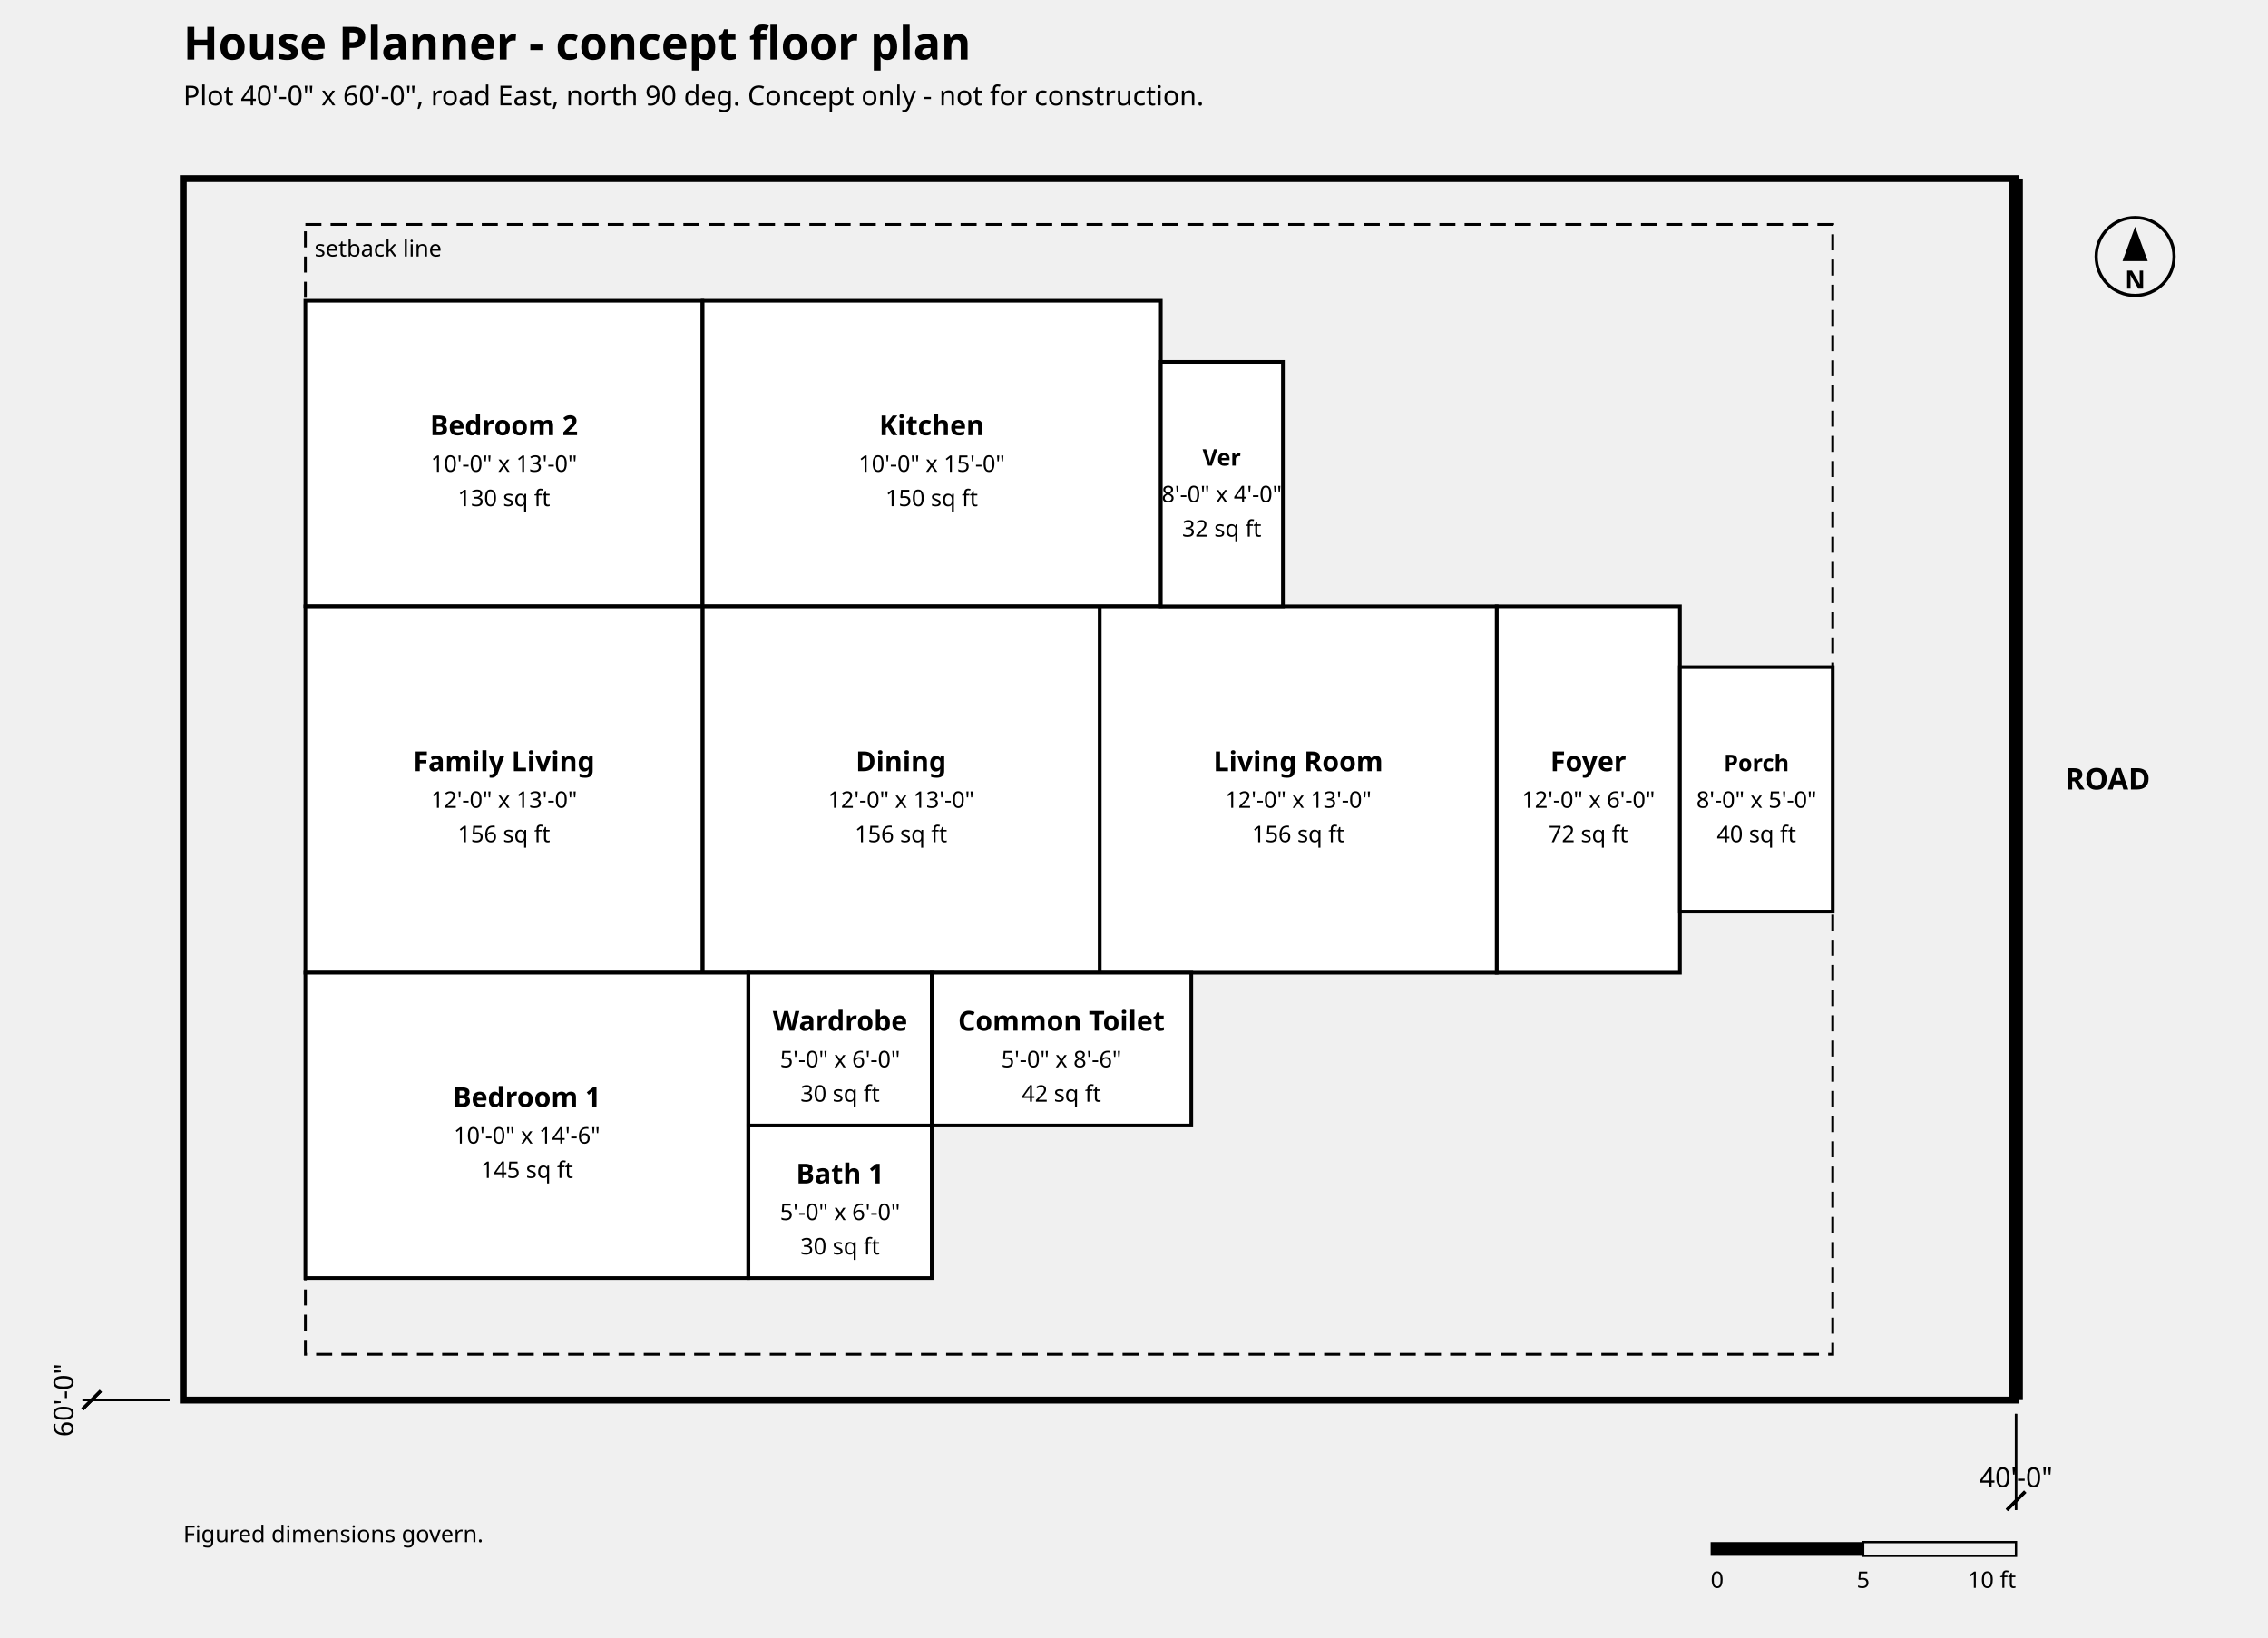
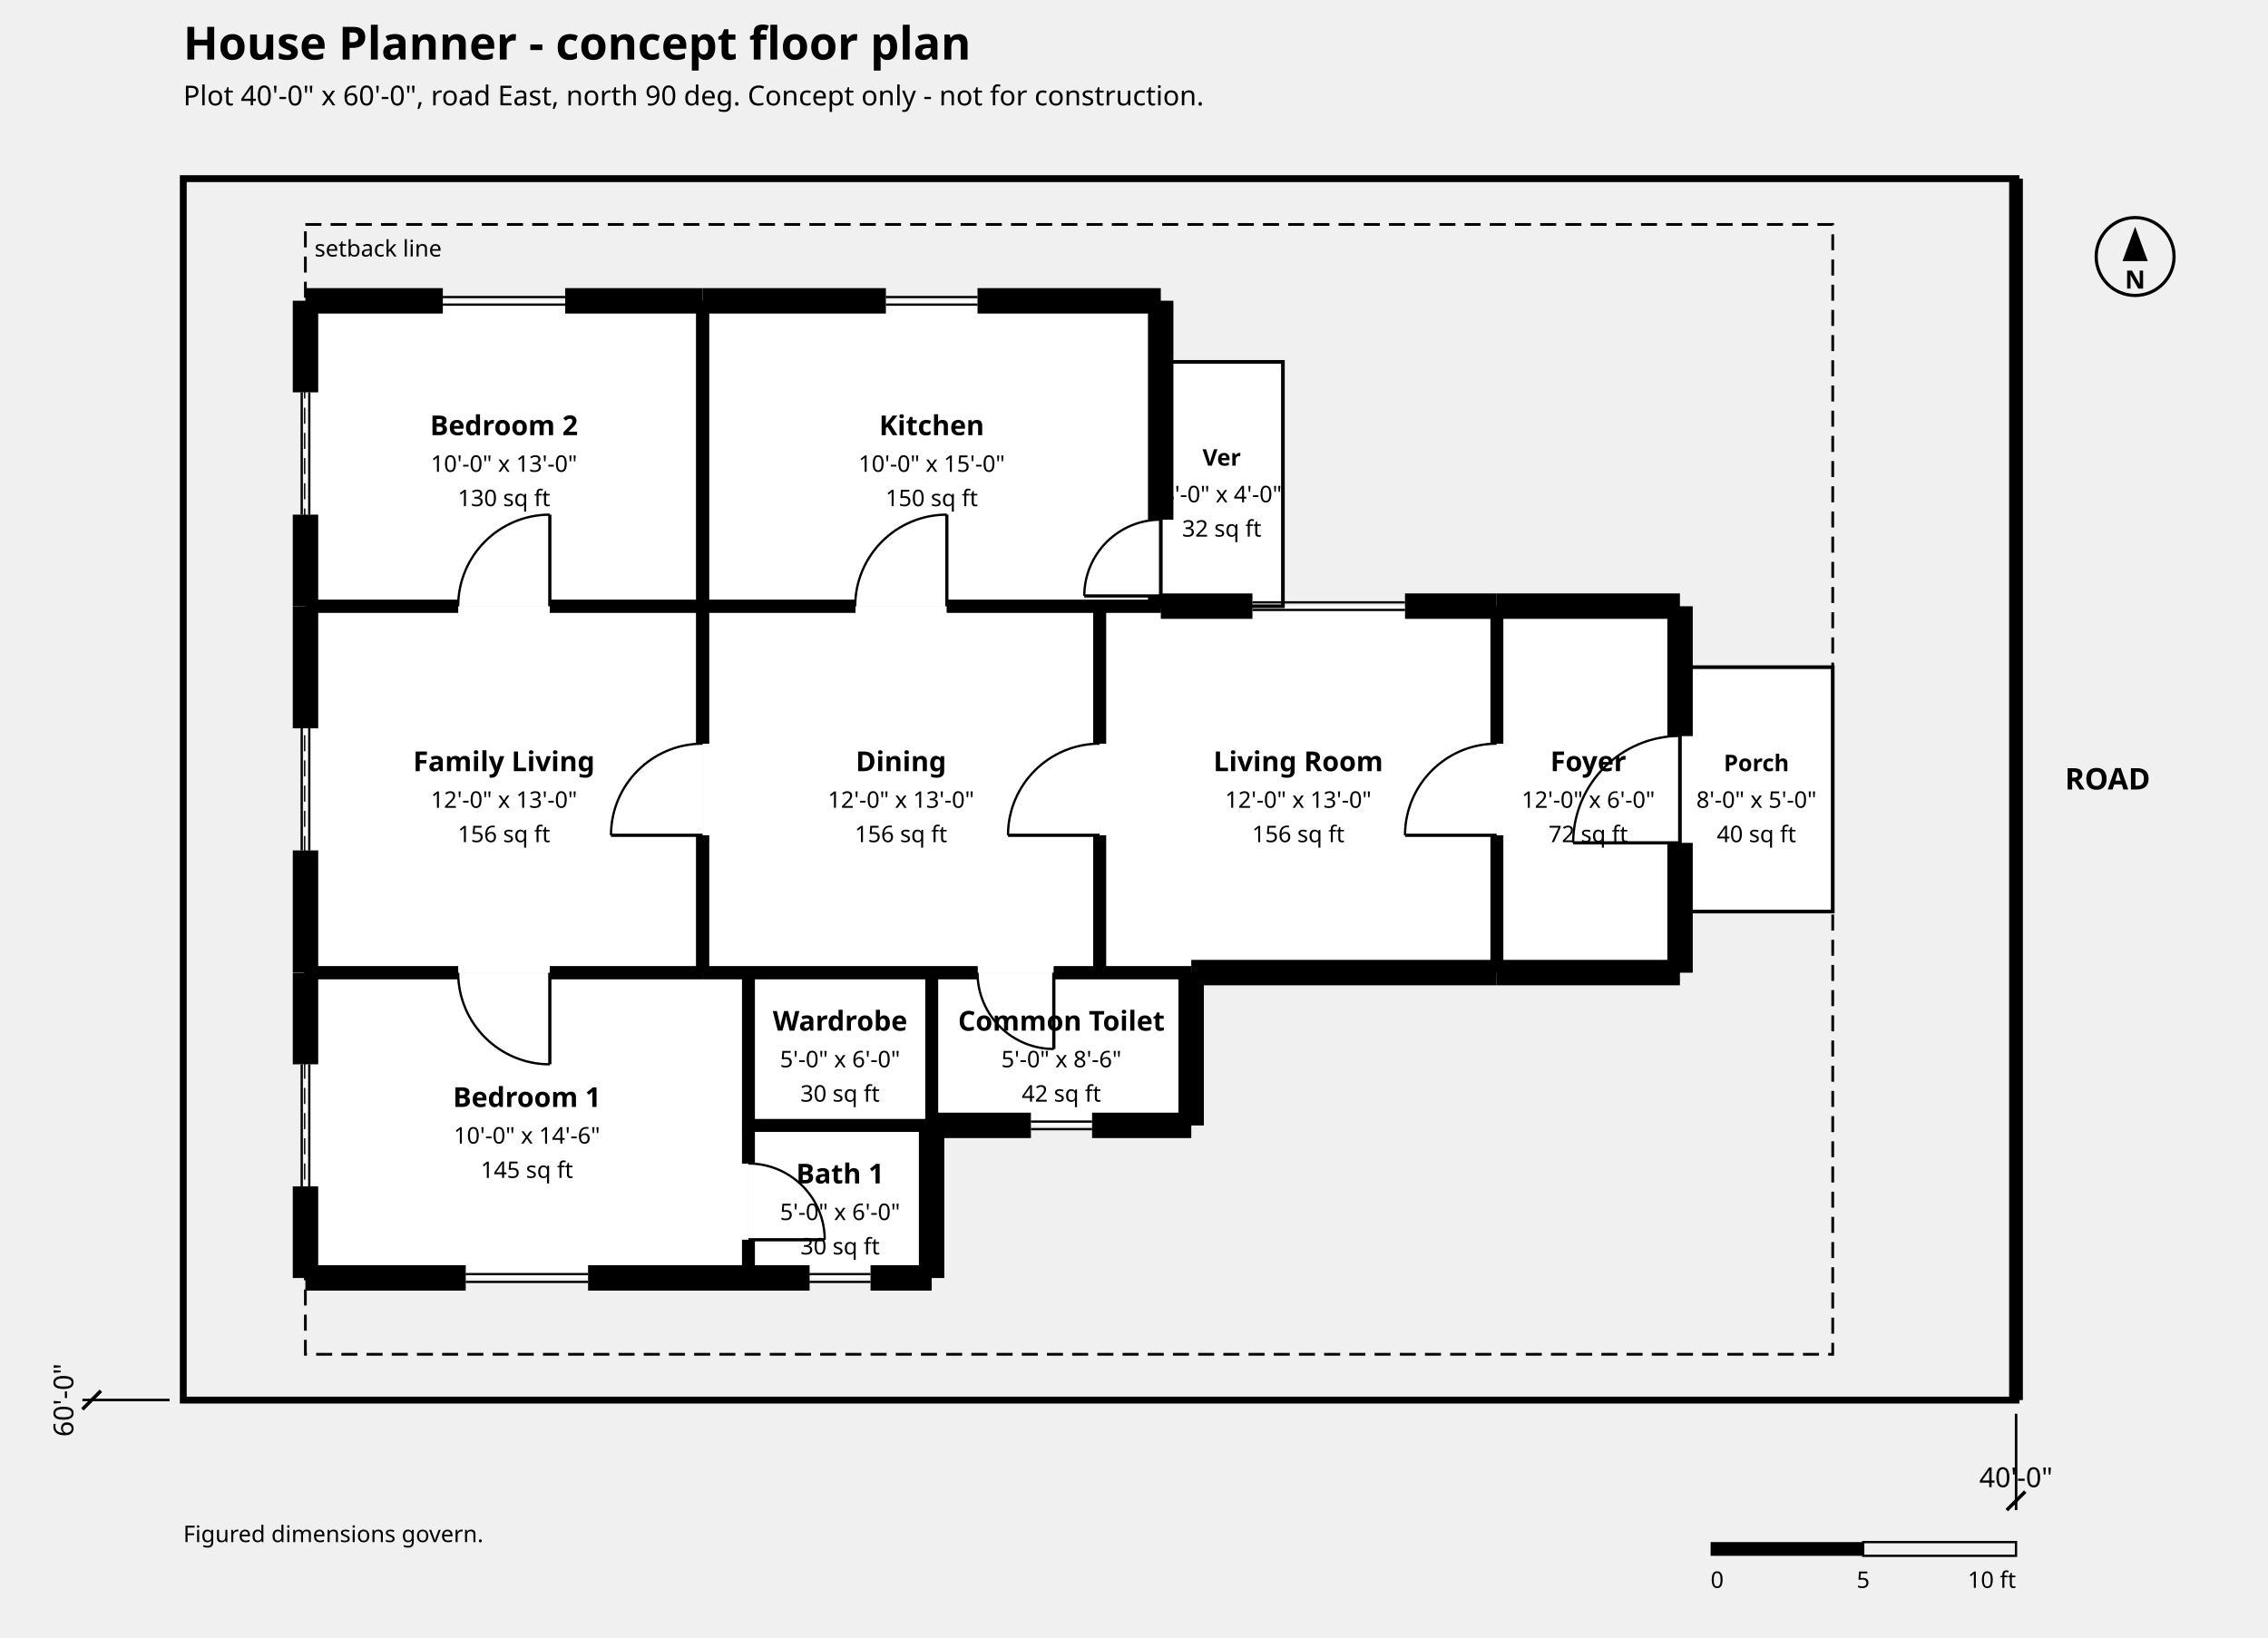
<svg xmlns="http://www.w3.org/2000/svg" viewBox="0 0 990 715" style="width:100%;height:auto;max-width:960px;background:#fff" font-family="sans-serif">
  <text x="80" y="26" font-size="20" font-weight="bold">House Planner - concept floor plan</text>
  <text x="80" y="46" font-size="12">Plot 40'-0" x 60'-0", road East, north 90 deg. Concept only - not for construction.</text>
  <rect x="80.0" y="78.0" width="800.0" height="533.3" fill="none" stroke="#000" stroke-width="3" />
  <rect x="133.3" y="98.0" width="666.7" height="493.3" fill="none" stroke="#000" stroke-width="1.2" stroke-dasharray="7 4" />
  <text x="137.3" y="112.0" font-size="10">setback line</text>
  <line x1="880.0" y1="611.3" x2="880.0" y2="78.0" stroke="#000" stroke-width="6" />
  <text x="920.0" y="344.7" font-size="13" font-weight="bold" text-anchor="middle">ROAD</text>
  <g>
-     <rect x="653.3" y="264.7" width="80.0" height="160.0" fill="#fff" stroke="#000" stroke-width="1.6" />
+     <rect x="653.3" y="264.7" width="80.0" height="160.0" fill="#fff" stroke="none" />
    <text x="693.3" y="336.7" font-size="12" font-weight="bold" text-anchor="middle">Foyer</text>
    <text x="693.3" y="352.7" font-size="10" text-anchor="middle">12'-0" x 6'-0"</text>
    <text x="693.3" y="367.7" font-size="10" text-anchor="middle">72 sq ft</text>
  </g>
  <g>
-     <rect x="480.0" y="264.7" width="173.3" height="160.0" fill="#fff" stroke="#000" stroke-width="1.6" />
+     <rect x="480.0" y="264.7" width="173.3" height="160.0" fill="#fff" stroke="none" />
    <text x="566.7" y="336.7" font-size="12" font-weight="bold" text-anchor="middle">Living Room</text>
    <text x="566.7" y="352.7" font-size="10" text-anchor="middle">12'-0" x 13'-0"</text>
    <text x="566.7" y="367.7" font-size="10" text-anchor="middle">156 sq ft</text>
  </g>
  <g>
-     <rect x="306.7" y="264.7" width="173.3" height="160.0" fill="#fff" stroke="#000" stroke-width="1.6" />
+     <rect x="306.7" y="264.7" width="173.3" height="160.0" fill="#fff" stroke="none" />
    <text x="393.3" y="336.7" font-size="12" font-weight="bold" text-anchor="middle">Dining</text>
    <text x="393.3" y="352.7" font-size="10" text-anchor="middle">12'-0" x 13'-0"</text>
    <text x="393.3" y="367.7" font-size="10" text-anchor="middle">156 sq ft</text>
  </g>
  <g>
-     <rect x="133.3" y="264.7" width="173.3" height="160.0" fill="#fff" stroke="#000" stroke-width="1.6" />
+     <rect x="133.3" y="264.7" width="173.3" height="160.0" fill="#fff" stroke="none" />
    <text x="220.0" y="336.7" font-size="12" font-weight="bold" text-anchor="middle">Family Living</text>
    <text x="220.0" y="352.7" font-size="10" text-anchor="middle">12'-0" x 13'-0"</text>
    <text x="220.0" y="367.7" font-size="10" text-anchor="middle">156 sq ft</text>
  </g>
  <g>
-     <rect x="133.3" y="424.7" width="193.3" height="133.3" fill="#fff" stroke="#000" stroke-width="1.6" />
+     <rect x="133.3" y="424.7" width="193.3" height="133.3" fill="#fff" stroke="none" />
    <text x="230.0" y="483.3" font-size="12" font-weight="bold" text-anchor="middle">Bedroom 1</text>
    <text x="230.0" y="499.3" font-size="10" text-anchor="middle">10'-0" x 14'-6"</text>
    <text x="230.0" y="514.3" font-size="10" text-anchor="middle">145 sq ft</text>
  </g>
  <g>
-     <rect x="326.7" y="491.3" width="80.0" height="66.7" fill="#fff" stroke="#000" stroke-width="1.6" />
+     <rect x="326.7" y="491.3" width="80.0" height="66.7" fill="#fff" stroke="none" />
    <text x="366.7" y="516.7" font-size="12" font-weight="bold" text-anchor="middle">Bath 1</text>
    <text x="366.7" y="532.7" font-size="10" text-anchor="middle">5'-0" x 6'-0"</text>
    <text x="366.7" y="547.7" font-size="10" text-anchor="middle">30 sq ft</text>
  </g>
  <g>
-     <rect x="326.7" y="424.7" width="80.0" height="66.7" fill="#fff" stroke="#000" stroke-width="1.6" />
+     <rect x="326.7" y="424.7" width="80.0" height="66.7" fill="#fff" stroke="none" />
    <text x="366.7" y="450.0" font-size="12" font-weight="bold" text-anchor="middle">Wardrobe</text>
    <text x="366.7" y="466.0" font-size="10" text-anchor="middle">5'-0" x 6'-0"</text>
    <text x="366.7" y="481.0" font-size="10" text-anchor="middle">30 sq ft</text>
  </g>
  <g>
-     <rect x="406.7" y="424.7" width="113.3" height="66.7" fill="#fff" stroke="#000" stroke-width="1.6" />
+     <rect x="406.7" y="424.7" width="113.3" height="66.7" fill="#fff" stroke="none" />
    <text x="463.3" y="450.0" font-size="12" font-weight="bold" text-anchor="middle">Common Toilet</text>
    <text x="463.3" y="466.0" font-size="10" text-anchor="middle">5'-0" x 8'-6"</text>
    <text x="463.3" y="481.0" font-size="10" text-anchor="middle">42 sq ft</text>
  </g>
  <g>
-     <rect x="133.3" y="131.3" width="173.3" height="133.3" fill="#fff" stroke="#000" stroke-width="1.6" />
+     <rect x="133.3" y="131.3" width="173.3" height="133.3" fill="#fff" stroke="none" />
    <text x="220.0" y="190.0" font-size="12" font-weight="bold" text-anchor="middle">Bedroom 2</text>
    <text x="220.0" y="206.0" font-size="10" text-anchor="middle">10'-0" x 13'-0"</text>
    <text x="220.0" y="221.0" font-size="10" text-anchor="middle">130 sq ft</text>
  </g>
  <g>
-     <rect x="306.7" y="131.3" width="200.0" height="133.3" fill="#fff" stroke="#000" stroke-width="1.6" />
+     <rect x="306.7" y="131.3" width="200.0" height="133.3" fill="#fff" stroke="none" />
    <text x="406.7" y="190.0" font-size="12" font-weight="bold" text-anchor="middle">Kitchen</text>
    <text x="406.7" y="206.0" font-size="10" text-anchor="middle">10'-0" x 15'-0"</text>
    <text x="406.7" y="221.0" font-size="10" text-anchor="middle">150 sq ft</text>
  </g>
  <g>
    <rect x="733.3" y="291.3" width="66.7" height="106.7" fill="#fff" stroke="#000" stroke-width="1.6" />
    <text x="766.7" y="336.7" font-size="10" font-weight="bold" text-anchor="middle">Porch</text>
    <text x="766.7" y="352.7" font-size="10" text-anchor="middle">8'-0" x 5'-0"</text>
    <text x="766.7" y="367.7" font-size="10" text-anchor="middle">40 sq ft</text>
  </g>
  <g>
    <rect x="506.7" y="158.0" width="53.3" height="106.7" fill="#fff" stroke="#000" stroke-width="1.6" />
    <text x="533.3" y="203.3" font-size="10" font-weight="bold" text-anchor="middle">Ver</text>
    <text x="533.3" y="219.3" font-size="10" text-anchor="middle">8'-0" x 4'-0"</text>
    <text x="533.3" y="234.3" font-size="10" text-anchor="middle">32 sq ft</text>
  </g>
+   <rect x="650.6" y="364.7" width="5.6" height="60.0" fill="#000" stroke="none" />
+   <rect x="650.6" y="264.7" width="5.6" height="60.0" fill="#000" stroke="none" />
+   <rect x="727.8" y="368.0" width="11.1" height="56.7" fill="#000" stroke="none" />
+   <rect x="727.8" y="264.7" width="11.1" height="56.7" fill="#000" stroke="none" />
+   <rect x="653.3" y="259.1" width="80.0" height="11.1" fill="#000" stroke="none" />
+   <rect x="653.3" y="419.1" width="80.0" height="11.1" fill="#000" stroke="none" />
+   <rect x="477.2" y="364.7" width="5.6" height="60.0" fill="#000" stroke="none" />
+   <rect x="477.2" y="264.7" width="5.6" height="60.0" fill="#000" stroke="none" />
+   <rect x="650.6" y="364.7" width="5.6" height="60.0" fill="#000" stroke="none" />
+   <rect x="650.6" y="264.7" width="5.6" height="60.0" fill="#000" stroke="none" />
+   <rect x="613.3" y="259.1" width="40.0" height="11.1" fill="#000" stroke="none" />
+   <rect x="506.7" y="259.1" width="40.0" height="11.1" fill="#000" stroke="none" />
+   <rect x="480.0" y="261.9" width="26.7" height="5.6" fill="#000" stroke="none" />
+   <rect x="520.0" y="419.1" width="133.3" height="11.1" fill="#000" stroke="none" />
+   <rect x="480.0" y="421.9" width="40.0" height="5.6" fill="#000" stroke="none" />
+   <rect x="303.9" y="364.7" width="5.6" height="60.0" fill="#000" stroke="none" />
+   <rect x="303.9" y="264.7" width="5.6" height="60.0" fill="#000" stroke="none" />
+   <rect x="477.2" y="364.7" width="5.6" height="60.0" fill="#000" stroke="none" />
+   <rect x="477.2" y="264.7" width="5.6" height="60.0" fill="#000" stroke="none" />
+   <rect x="413.3" y="261.9" width="66.7" height="5.6" fill="#000" stroke="none" />
+   <rect x="306.7" y="261.9" width="66.7" height="5.6" fill="#000" stroke="none" />
+   <rect x="306.7" y="421.9" width="20.0" height="5.6" fill="#000" stroke="none" />
+   <rect x="326.7" y="421.9" width="80.0" height="5.6" fill="#000" stroke="none" />
+   <rect x="460.0" y="421.9" width="20.0" height="5.6" fill="#000" stroke="none" />
+   <rect x="406.7" y="421.9" width="20.0" height="5.6" fill="#000" stroke="none" />
+   <rect x="127.8" y="371.3" width="11.1" height="53.3" fill="#000" stroke="none" />
+   <rect x="127.8" y="264.7" width="11.1" height="53.3" fill="#000" stroke="none" />
+   <rect x="303.9" y="364.7" width="5.6" height="60.0" fill="#000" stroke="none" />
+   <rect x="303.9" y="264.7" width="5.6" height="60.0" fill="#000" stroke="none" />
+   <rect x="240.0" y="261.9" width="66.7" height="5.6" fill="#000" stroke="none" />
+   <rect x="133.3" y="261.9" width="66.7" height="5.6" fill="#000" stroke="none" />
+   <rect x="240.0" y="421.9" width="66.7" height="5.6" fill="#000" stroke="none" />
+   <rect x="133.3" y="421.9" width="66.7" height="5.6" fill="#000" stroke="none" />
+   <rect x="127.8" y="518.0" width="11.1" height="40.0" fill="#000" stroke="none" />
+   <rect x="127.8" y="424.7" width="11.1" height="40.0" fill="#000" stroke="none" />
+   <rect x="323.9" y="541.3" width="5.6" height="16.7" fill="#000" stroke="none" />
+   <rect x="323.9" y="491.3" width="5.6" height="16.7" fill="#000" stroke="none" />
+   <rect x="323.9" y="424.7" width="5.6" height="66.7" fill="#000" stroke="none" />
+   <rect x="306.7" y="421.9" width="20.0" height="5.6" fill="#000" stroke="none" />
+   <rect x="240.0" y="421.9" width="66.7" height="5.6" fill="#000" stroke="none" />
+   <rect x="133.3" y="421.9" width="66.7" height="5.6" fill="#000" stroke="none" />
+   <rect x="256.7" y="552.4" width="70.0" height="11.1" fill="#000" stroke="none" />
+   <rect x="133.3" y="552.4" width="70.0" height="11.1" fill="#000" stroke="none" />
+   <rect x="323.9" y="541.3" width="5.6" height="16.7" fill="#000" stroke="none" />
+   <rect x="323.9" y="491.3" width="5.6" height="16.7" fill="#000" stroke="none" />
+   <rect x="401.1" y="491.3" width="11.1" height="66.7" fill="#000" stroke="none" />
+   <rect x="326.7" y="488.6" width="80.0" height="5.6" fill="#000" stroke="none" />
+   <rect x="380.0" y="552.4" width="26.7" height="11.1" fill="#000" stroke="none" />
+   <rect x="326.7" y="552.4" width="26.7" height="11.1" fill="#000" stroke="none" />
+   <rect x="323.9" y="424.7" width="5.6" height="66.7" fill="#000" stroke="none" />
+   <rect x="403.9" y="424.7" width="5.6" height="66.7" fill="#000" stroke="none" />
+   <rect x="326.7" y="421.9" width="80.0" height="5.6" fill="#000" stroke="none" />
+   <rect x="326.7" y="488.6" width="80.0" height="5.6" fill="#000" stroke="none" />
+   <rect x="403.9" y="424.7" width="5.6" height="66.7" fill="#000" stroke="none" />
+   <rect x="514.4" y="424.7" width="11.1" height="66.7" fill="#000" stroke="none" />
+   <rect x="480.0" y="421.9" width="40.0" height="5.6" fill="#000" stroke="none" />
+   <rect x="460.0" y="421.9" width="20.0" height="5.6" fill="#000" stroke="none" />
+   <rect x="406.7" y="421.9" width="20.0" height="5.6" fill="#000" stroke="none" />
+   <rect x="476.7" y="485.8" width="43.3" height="11.1" fill="#000" stroke="none" />
+   <rect x="406.7" y="485.8" width="43.3" height="11.1" fill="#000" stroke="none" />
+   <rect x="127.8" y="224.7" width="11.1" height="40.0" fill="#000" stroke="none" />
+   <rect x="127.8" y="131.3" width="11.1" height="40.0" fill="#000" stroke="none" />
+   <rect x="303.9" y="131.3" width="5.6" height="133.3" fill="#000" stroke="none" />
+   <rect x="246.7" y="125.8" width="60.0" height="11.1" fill="#000" stroke="none" />
+   <rect x="133.3" y="125.8" width="60.0" height="11.1" fill="#000" stroke="none" />
+   <rect x="240.0" y="261.9" width="66.7" height="5.6" fill="#000" stroke="none" />
+   <rect x="133.3" y="261.9" width="66.7" height="5.6" fill="#000" stroke="none" />
+   <rect x="303.9" y="131.3" width="5.6" height="133.3" fill="#000" stroke="none" />
+   <rect x="501.1" y="260.2" width="11.1" height="4.4" fill="#000" stroke="none" />
+   <rect x="501.1" y="131.3" width="11.1" height="95.6" fill="#000" stroke="none" />
+   <rect x="426.7" y="125.8" width="80.0" height="11.1" fill="#000" stroke="none" />
+   <rect x="306.7" y="125.8" width="80.0" height="11.1" fill="#000" stroke="none" />
+   <rect x="480.0" y="261.9" width="26.7" height="5.6" fill="#000" stroke="none" />
+   <rect x="413.3" y="261.9" width="66.7" height="5.6" fill="#000" stroke="none" />
+   <rect x="306.7" y="261.9" width="66.7" height="5.6" fill="#000" stroke="none" />
+   <line x1="733.3" y1="368.0" x2="686.7" y2="368.0" stroke="#000" stroke-width="1.4" />
+   <path d="M 686.7 368.0 A 46.7 46.7 0 0 1 733.3 321.3" fill="none" stroke="#000" stroke-width="1" />
+   <line x1="653.3" y1="364.7" x2="613.3" y2="364.7" stroke="#000" stroke-width="1.4" />
+   <path d="M 613.3 364.7 A 40.0 40.0 0 0 1 653.3 324.7" fill="none" stroke="#000" stroke-width="1" />
+   <line x1="480.0" y1="364.7" x2="440.0" y2="364.7" stroke="#000" stroke-width="1.4" />
+   <path d="M 440.0 364.7 A 40.0 40.0 0 0 1 480.0 324.7" fill="none" stroke="#000" stroke-width="1" />
+   <line x1="306.7" y1="364.7" x2="266.7" y2="364.7" stroke="#000" stroke-width="1.4" />
+   <path d="M 266.7 364.7 A 40.0 40.0 0 0 1 306.7 324.7" fill="none" stroke="#000" stroke-width="1" />
+   <line x1="240.0" y1="424.7" x2="240.0" y2="464.7" stroke="#000" stroke-width="1.4" />
+   <path d="M 240.0 464.7 A 40.0 40.0 0 0 1 200.0 424.7" fill="none" stroke="#000" stroke-width="1" />
+   <line x1="240.0" y1="264.7" x2="240.0" y2="224.7" stroke="#000" stroke-width="1.4" />
+   <path d="M 240.0 224.7 A 40.0 40.0 0 0 0 200.0 264.7" fill="none" stroke="#000" stroke-width="1" />
+   <line x1="413.3" y1="264.7" x2="413.3" y2="224.7" stroke="#000" stroke-width="1.4" />
+   <path d="M 413.3 224.7 A 40.0 40.0 0 0 0 373.3 264.7" fill="none" stroke="#000" stroke-width="1" />
+   <line x1="506.7" y1="260.2" x2="473.3" y2="260.2" stroke="#000" stroke-width="1.4" />
+   <path d="M 473.3 260.2 A 33.3 33.3 0 0 1 506.7 226.9" fill="none" stroke="#000" stroke-width="1" />
+   <line x1="326.7" y1="541.3" x2="360.0" y2="541.3" stroke="#000" stroke-width="1.4" />
+   <path d="M 360.0 541.3 A 33.3 33.3 0 0 0 326.7 508.0" fill="none" stroke="#000" stroke-width="1" />
+   <line x1="460.0" y1="424.7" x2="460.0" y2="458.0" stroke="#000" stroke-width="1.4" />
+   <path d="M 460.0 458.0 A 33.3 33.3 0 0 1 426.7 424.7" fill="none" stroke="#000" stroke-width="1" />
+   <line x1="135.0" y1="518.0" x2="135.0" y2="464.7" stroke="#000" stroke-width="1" />
+   <line x1="131.7" y1="518.0" x2="131.7" y2="464.7" stroke="#000" stroke-width="1" />
+   <line x1="256.7" y1="556.3" x2="203.3" y2="556.3" stroke="#000" stroke-width="1" />
+   <line x1="256.7" y1="559.7" x2="203.3" y2="559.7" stroke="#000" stroke-width="1" />
+   <line x1="246.7" y1="129.7" x2="193.3" y2="129.7" stroke="#000" stroke-width="1" />
+   <line x1="246.7" y1="133.0" x2="193.3" y2="133.0" stroke="#000" stroke-width="1" />
+   <line x1="135.0" y1="224.7" x2="135.0" y2="171.3" stroke="#000" stroke-width="1" />
+   <line x1="131.7" y1="224.7" x2="131.7" y2="171.3" stroke="#000" stroke-width="1" />
+   <line x1="613.3" y1="263.0" x2="546.7" y2="263.0" stroke="#000" stroke-width="1" />
+   <line x1="613.3" y1="266.3" x2="546.7" y2="266.3" stroke="#000" stroke-width="1" />
+   <line x1="135.0" y1="371.3" x2="135.0" y2="318.0" stroke="#000" stroke-width="1" />
+   <line x1="131.7" y1="371.3" x2="131.7" y2="318.0" stroke="#000" stroke-width="1" />
+   <line x1="426.7" y1="129.7" x2="386.7" y2="129.7" stroke="#000" stroke-width="1" />
+   <line x1="426.7" y1="133.0" x2="386.7" y2="133.0" stroke="#000" stroke-width="1" />
+   <line x1="380.0" y1="556.3" x2="353.3" y2="556.3" stroke="#000" stroke-width="1" />
+   <line x1="380.0" y1="559.7" x2="353.3" y2="559.7" stroke="#000" stroke-width="1" />
+   <line x1="476.7" y1="489.7" x2="450.0" y2="489.7" stroke="#000" stroke-width="1" />
+   <line x1="476.7" y1="493.0" x2="450.0" y2="493.0" stroke="#000" stroke-width="1" />
  <line x1="880.0" y1="617.3" x2="880.0" y2="659.3" stroke="#000" stroke-width="1" />
  <line x1="880.0" y1="617.3" x2="880.0" y2="659.3" stroke="#000" stroke-width="1" />
  <line x1="880.0" y1="655.3" x2="880.0" y2="655.3" stroke="#000" stroke-width="1" />
  <line x1="876.0" y1="659.3" x2="884.0" y2="651.3" stroke="#000" stroke-width="1.4" />
  <line x1="876.0" y1="659.3" x2="884.0" y2="651.3" stroke="#000" stroke-width="1.4" />
  <text x="880.0" y="649.3" font-size="12" text-anchor="middle">40'-0"</text>
  <line x1="74.0" y1="611.3" x2="36.0" y2="611.3" stroke="#000" stroke-width="1" />
  <line x1="74.0" y1="611.3" x2="36.0" y2="611.3" stroke="#000" stroke-width="1" />
  <line x1="40.0" y1="611.3" x2="40.0" y2="611.3" stroke="#000" stroke-width="1" />
  <line x1="36.0" y1="615.3" x2="44.0" y2="607.3" stroke="#000" stroke-width="1.4" />
  <line x1="36.0" y1="615.3" x2="44.0" y2="607.3" stroke="#000" stroke-width="1.4" />
  <text x="32.0" y="611.3" font-size="12" text-anchor="middle" transform="rotate(-90 32.0 611.3)">60'-0"</text>
  <g>
    <circle cx="932.0" cy="112.0" r="17" fill="none" stroke="#000" stroke-width="1.4" />
    <polygon points="932.0,99.0 926.5,114.0 937.5,114.0" fill="#000" />
    <text x="932.0" y="126.0" font-size="11" font-weight="bold" text-anchor="middle">N</text>
  </g>
  <g>
    <rect x="746.7" y="673.3" width="66.7" height="6" fill="#000" />
    <rect x="813.3" y="673.3" width="66.7" height="6" fill="none" stroke="#000" stroke-width="1" />
    <text x="746.7" y="693.3" font-size="10">0</text>
    <text x="813.3" y="693.3" font-size="10" text-anchor="middle">5</text>
    <text x="880.0" y="693.3" font-size="10" text-anchor="end">10 ft</text>
  </g>
  <text x="80.0" y="673.3" font-size="10">Figured dimensions govern.</text>
</svg>
